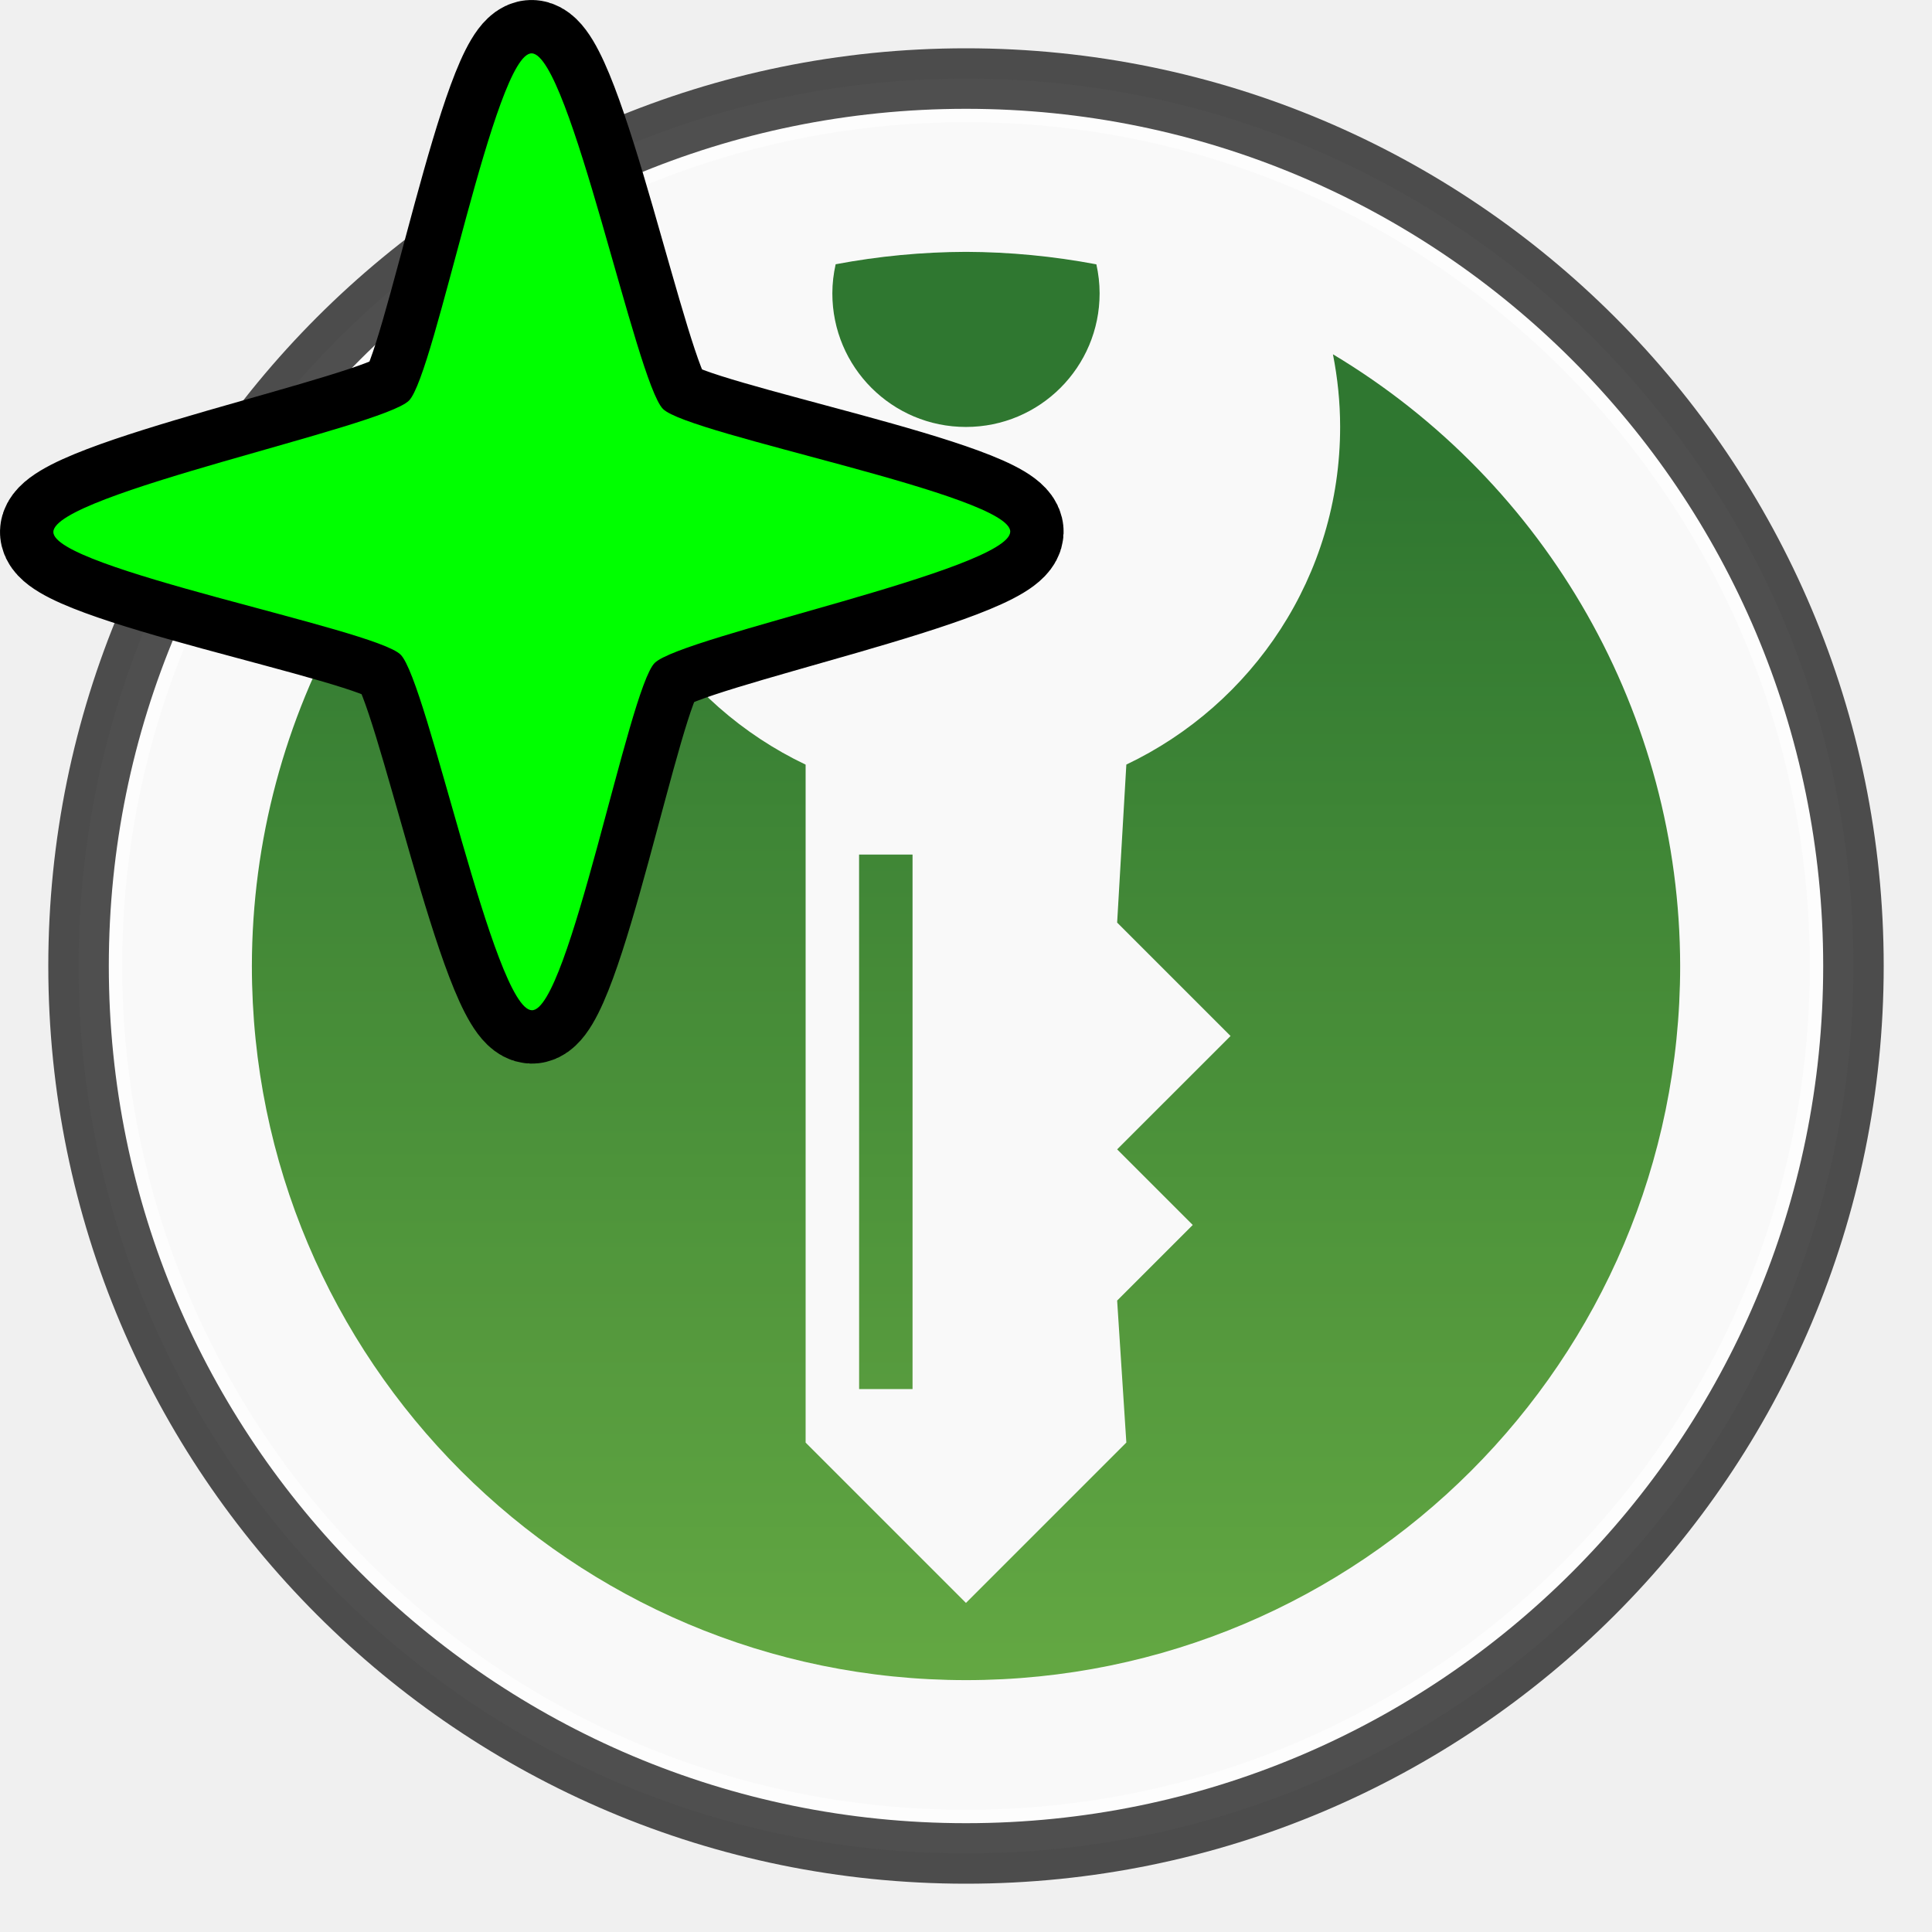
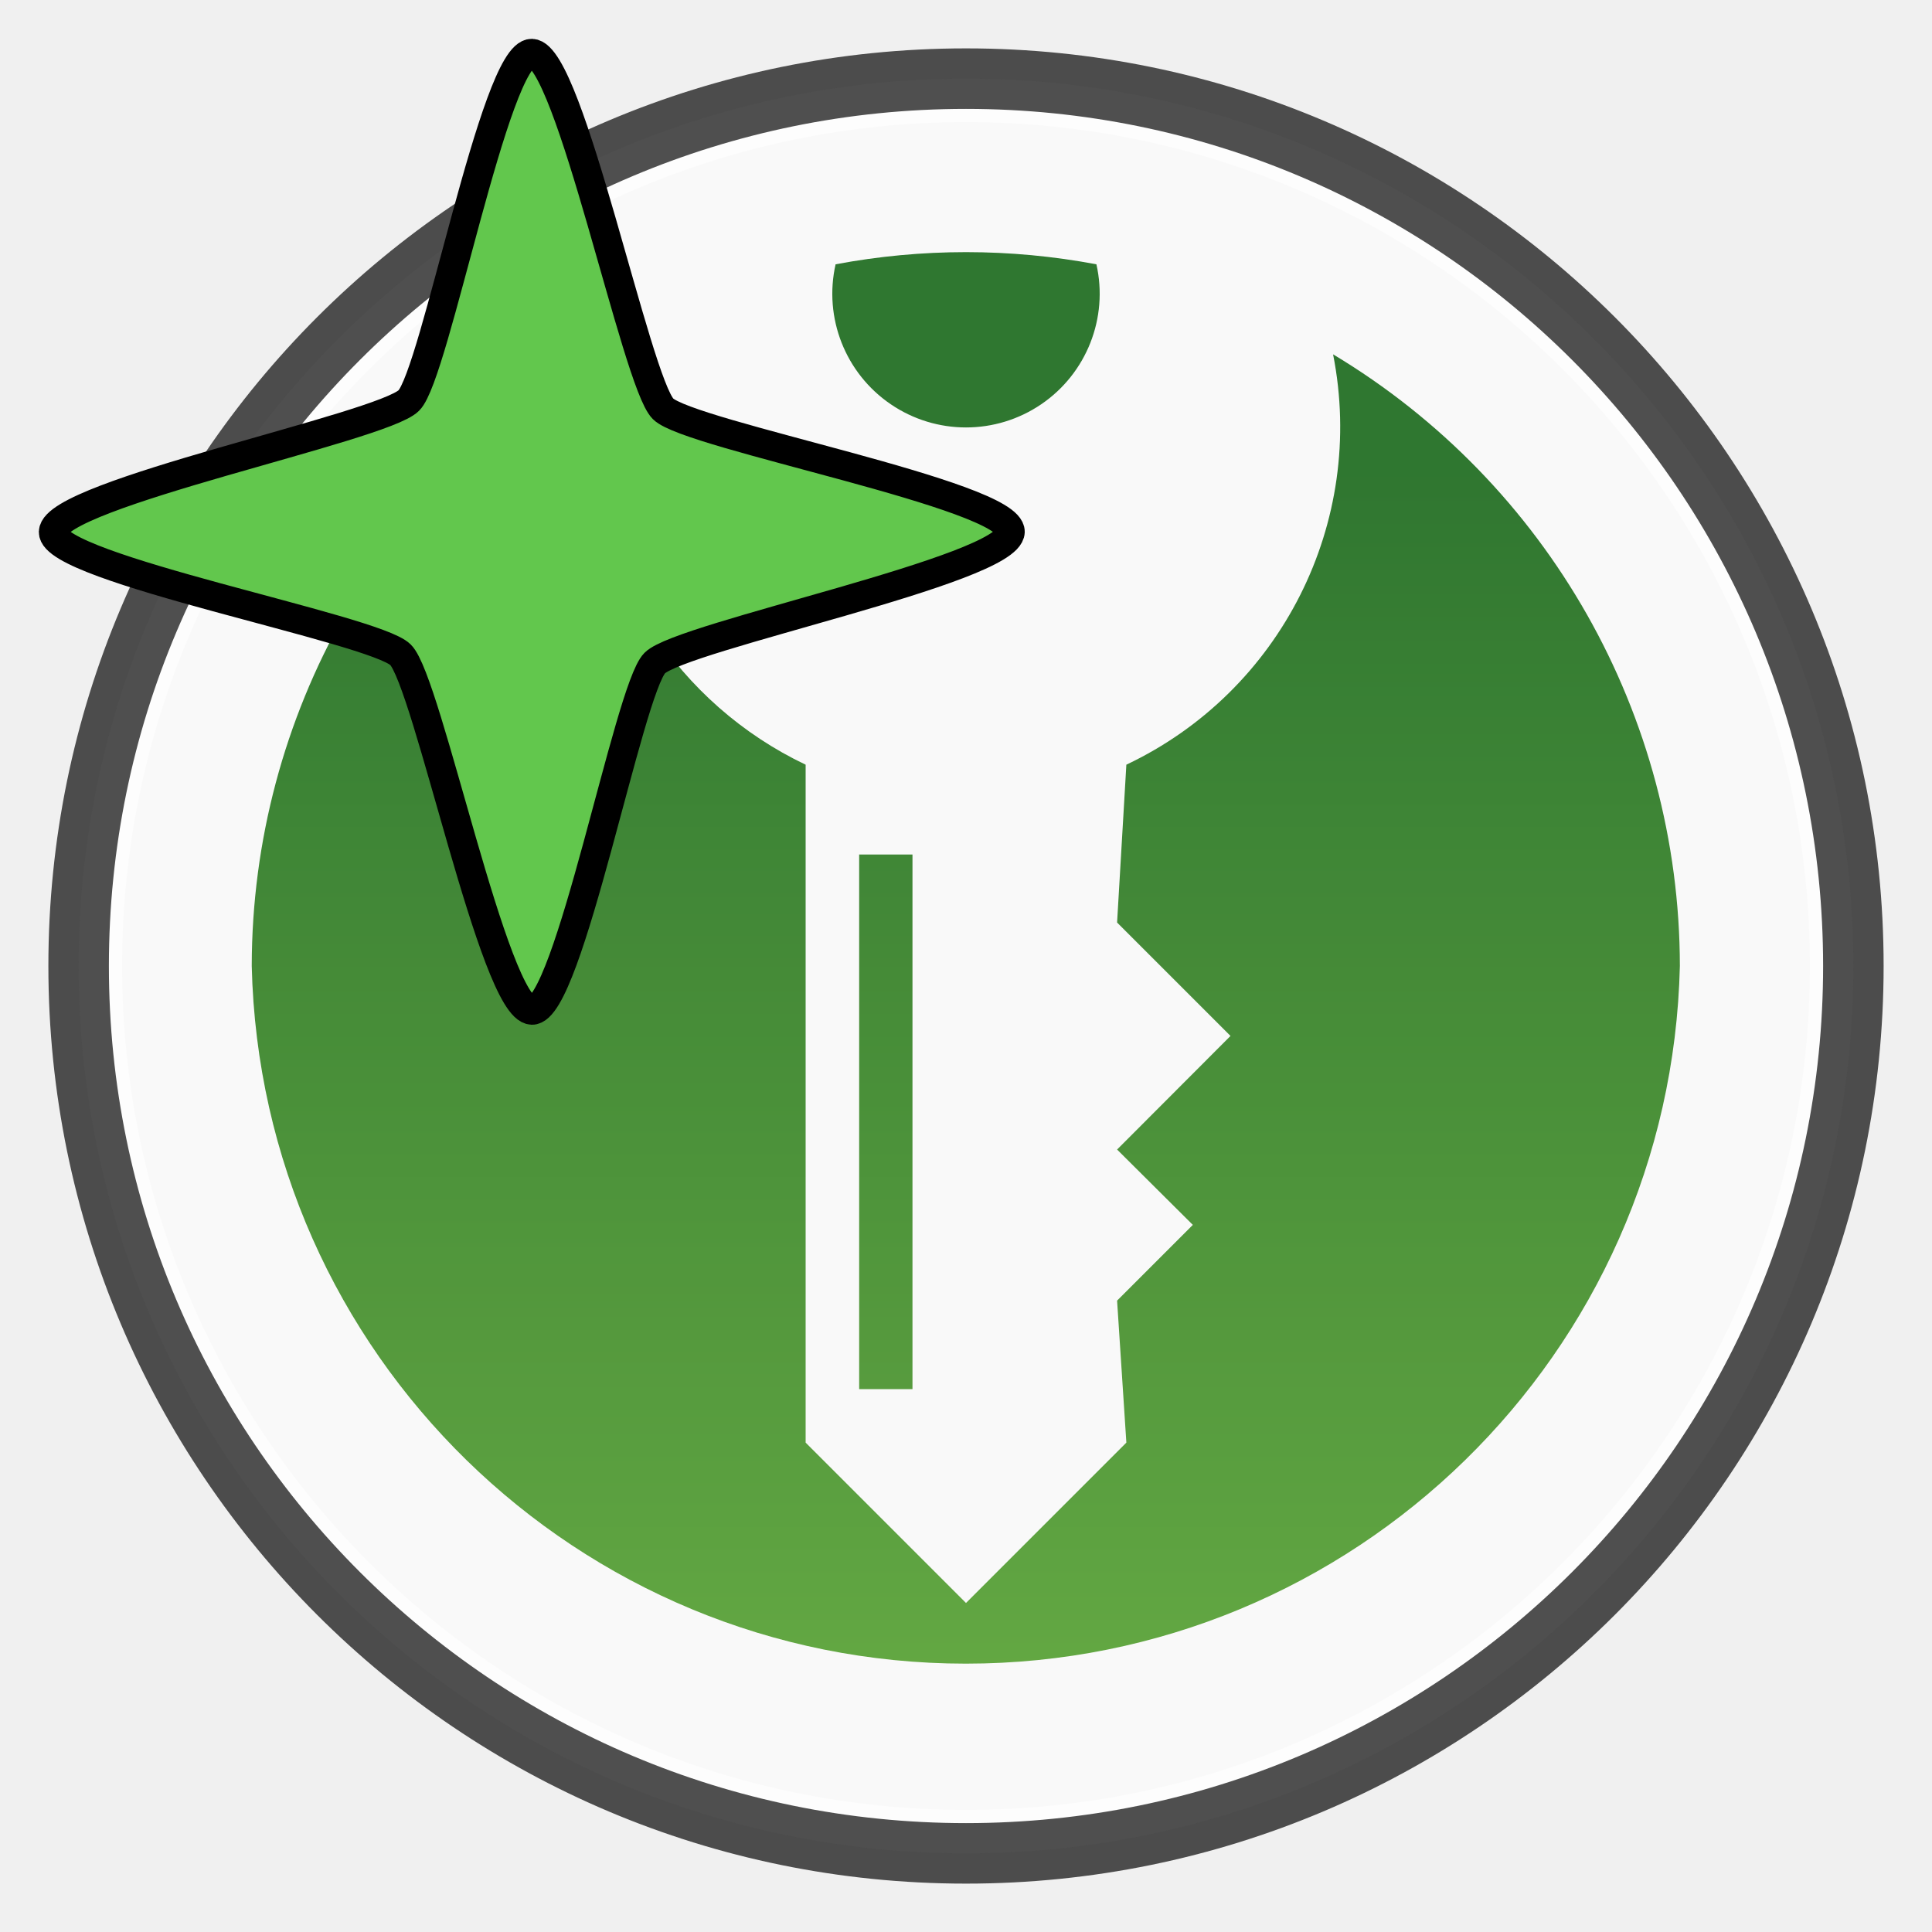
- <svg xmlns="http://www.w3.org/2000/svg" version="1.1" viewBox="0 0 100 100" xml:space="preserve">
-   <defs>
-     <linearGradient id="SVGID_2_-3" x1="73.8" x2="73.8" y1="1532.1" y2="1574" gradientTransform="translate(3.8,-1480.3)" gradientUnits="userSpaceOnUse">
-       <stop stop-color="#e59a2c" offset="0" />
-       <stop stop-color="#ac6f25" offset="1" />
+ <svg xmlns="http://www.w3.org/2000/svg" xmlns:xlink="http://www.w3.org/1999/xlink" xml:space="preserve" version="1.1" viewBox="0 0 100 100" id="svg2">
+   <defs id="defs23">
+     <linearGradient id="SVGID_2_-3" gradientUnits="userSpaceOnUse" x1="73.8" y1="1532.14" x2="73.8" y2="1574" gradientTransform="translate(3.8 -1480.3)">
+       <stop offset="0" style="stop-color:#eaa74b;stop-opacity:1" id="stop373" />
+       <stop offset="1" style="stop-color:#ac6f25;stop-opacity:1" id="stop375" />
    </linearGradient>
-     <linearGradient id="linearGradient5199" x1="53.239" x2="53.239" y1="12.753" y2="86.357" gradientTransform="translate(-50.413 11.364)" gradientUnits="userSpaceOnUse">
-       <stop stop-color="#226e23" offset="0" />
-       <stop stop-color="#63ab3a" offset="1" />
+     <linearGradient xlink:href="#linearGradient4316" id="linearGradient5199" x1="53.24" y1="12.75" x2="53.24" y2="86.36" gradientUnits="userSpaceOnUse" gradientTransform="translate(-50.41 11.36)" />
+     <linearGradient id="linearGradient4316">
+       <stop id="stop4318" offset="0" style="stop-color:#226e23;stop-opacity:1" />
+       <stop id="stop4320" offset="1" style="stop-color:#63ab3a;stop-opacity:1" />
    </linearGradient>
  </defs>
-   <linearGradient id="SVGID_1_" x1="50.269" x2="49.697" y1="-1470.9" y2="-1392.8" gradientTransform="matrix(1 0 0 -1 -50.207 -1373.2)" gradientUnits="userSpaceOnUse">
-     <stop stop-color="gray" offset="0" />
-     <stop stop-color="#4b4b4d" offset="1" />
+   <linearGradient id="SVGID_1_" gradientUnits="userSpaceOnUse" x1="50.27" y1="-1470.94" x2="49.7" y2="-1392.79" gradientTransform="matrix(1 0 0 -1 -50.2 -1373.16)">
+     <stop offset="0" style="stop-color:gray" id="stop4" />
+     <stop offset="1" style="stop-color:#4b4b4d" id="stop6" />
  </linearGradient>
-   <g display="none">
-     <g display="none" stroke="#0c0c0c" stroke-opacity=".85">
-       <circle cx="50" cy="50" r="45.9" clip-rule="evenodd" fill="none" stroke-linecap="round" stroke-linejoin="round" stroke-width="3.132" />
-       <path d="m56.7 13.7c0.1 0.5 0.2 1 0.2 1.5 0 3.8-3.1 6.9-6.9 6.9s-6.9-3.1-6.9-6.9c0-0.5 0.1-1 0.2-1.5 2.2-0.4 4.5-0.6 6.7-0.6 2.3-0.1 4.5 0.2 6.7 0.6zm-26.1 8.4c0 7.7 4.5 14.4 11.1 17.5v35.1l8.3 8.3 8.3-8.3-0.5-7.3 3.9-3.9-3.9-3.9 5.9-5.9-5.9-5.9 0.5-8.2c6.5-3.1 11.1-9.8 11.1-17.5 0-1.3-0.1-2.5-0.4-3.8 11.1 6.7 17.9 18.7 18 31.7 0 20.4-16.5 37-37 37-20.4 0-37-16.5-37-37 0-13 6.8-25 18-31.7-0.2 1.3-0.4 2.5-0.4 3.8zm13.9 22.1h2.8v27.7h-2.8z" display="inline" fill="#0c0c0c" fill-opacity=".85" />
-     </g>
-     <g display="inline" stroke="#0c0c0c" stroke-opacity=".4">
-       <circle cx="50" cy="50" r="45.9" clip-rule="evenodd" display="inline" fill="none" stroke-linecap="round" stroke-linejoin="round" stroke-width="3.132" />
-       <path d="m56.7 13.7c0.1 0.5 0.2 1 0.2 1.5 0 3.8-3.1 6.9-6.9 6.9s-6.9-3.1-6.9-6.9c0-0.5 0.1-1 0.2-1.5 2.2-0.4 4.5-0.6 6.7-0.6 2.3-0.1 4.5 0.2 6.7 0.6zm-26.1 8.4c0 7.7 4.5 14.4 11.1 17.5v35.1l8.3 8.3 8.3-8.3-0.5-7.3 3.9-3.9-3.9-3.9 5.9-5.9-5.9-5.9 0.5-8.2c6.5-3.1 11.1-9.8 11.1-17.5 0-1.3-0.1-2.5-0.4-3.8 11.1 6.7 17.9 18.7 18 31.7 0 20.4-16.5 37-37 37-20.4 0-37-16.5-37-37 0-13 6.8-25 18-31.7-0.2 1.3-0.4 2.5-0.4 3.8zm13.9 22.1h2.8v27.7h-2.8z" fill="#0c0c0c" fill-opacity=".4" />
-     </g>
-     <g display="inline" stroke="#f9f9fa" stroke-opacity=".85">
-       <circle cx="50" cy="50" r="45.9" clip-rule="evenodd" display="inline" fill="none" stroke-linecap="round" stroke-linejoin="round" stroke-width="3.132" />
-       <path d="m56.7 13.7c0.1 0.5 0.2 1 0.2 1.5 0 3.8-3.1 6.9-6.9 6.9s-6.9-3.1-6.9-6.9c0-0.5 0.1-1 0.2-1.5 2.2-0.4 4.5-0.6 6.7-0.6 2.3-0.1 4.5 0.2 6.7 0.6zm-26.1 8.4c0 7.7 4.5 14.4 11.1 17.5v35.1l8.3 8.3 8.3-8.3-0.5-7.3 3.9-3.9-3.9-3.9 5.9-5.9-5.9-5.9 0.5-8.2c6.5-3.1 11.1-9.8 11.1-17.5 0-1.3-0.1-2.5-0.4-3.8 11.1 6.7 17.9 18.7 18 31.7 0 20.4-16.5 37-37 37-20.4 0-37-16.5-37-37 0-13 6.8-25 18-31.7-0.2 1.3-0.4 2.5-0.4 3.8zm13.9 22.1h2.8v27.7h-2.8z" display="inline" fill="#f9f9fa" fill-opacity=".85" />
-     </g>
-     <g display="none" stroke="#f9f9fa" stroke-opacity=".4">
-       <circle cx="50" cy="50" r="45.9" clip-rule="evenodd" fill="none" stroke-linecap="round" stroke-linejoin="round" stroke-width="3.132" />
-       <path d="m56.7 13.7c0.1 0.5 0.2 1 0.2 1.5 0 3.8-3.1 6.9-6.9 6.9s-6.9-3.1-6.9-6.9c0-0.5 0.1-1 0.2-1.5 2.2-0.4 4.5-0.6 6.7-0.6 2.3-0.1 4.5 0.2 6.7 0.6zm-26.1 8.4c0 7.7 4.5 14.4 11.1 17.5v35.1l8.3 8.3 8.3-8.3-0.5-7.3 3.9-3.9-3.9-3.9 5.9-5.9-5.9-5.9 0.5-8.2c6.5-3.1 11.1-9.8 11.1-17.5 0-1.3-0.1-2.5-0.4-3.8 11.1 6.7 17.9 18.7 18 31.7 0 20.4-16.5 37-37 37-20.4 0-37-16.5-37-37 0-13 6.8-25 18-31.7-0.2 1.3-0.4 2.5-0.4 3.8zm13.9 22.1h2.8v27.7h-2.8z" display="inline" fill="#f9f9fa" fill-opacity=".4" />
+   <linearGradient id="SVGID_2_" gradientUnits="userSpaceOnUse" x1="73.8" y1="1532.14" x2="73.8" y2="1574" gradientTransform="translate(-2.73 -1488.34)">
+     <stop offset="0" style="stop-color:#d69029" id="stop11" />
+     <stop offset="1" style="stop-color:#af7125" id="stop13" />
+   </linearGradient>
+   <g id="layer7" style="display:inline">
+     <g id="layer24" style="display:inline">
+       <circle r="45.93" style="display:inline;opacity:.871;fill:#fff;fill-opacity:1;fill-rule:evenodd;stroke:#000;stroke-width:3.132;stroke-linecap:round;stroke-linejoin:round;stroke-miterlimit:4;stroke-dasharray:none;stroke-opacity:.784" id="circle4021" cx="50" cy="50" />
+       <circle style="display:inline;fill:none;fill-opacity:1;fill-rule:evenodd;stroke:none;stroke-width:1.5;stroke-linecap:round;stroke-linejoin:round;stroke-miterlimit:4;stroke-dasharray:none;stroke-opacity:1" id="circle4023" cx="50" cy="50" r="42.32" />
+       <path style="display:inline;fill:#f9f9f9;fill-opacity:1;fill-rule:evenodd;stroke:none;stroke-width:2.5;stroke-linecap:round;stroke-linejoin:round;stroke-miterlimit:4;stroke-dasharray:none;stroke-opacity:1" d="M50 6.32a43.68 43.68 0 1 0 0 87.36 43.68 43.68 0 0 0 0-87.36Zm0 6.72c2.26 0 4.52.22 6.75.64a6.92 6.92 0 1 1-13.5 0c2.23-.42 4.49-.64 6.75-.64zm-19 5.3a19.36 19.36 0 0 0 10.7 21.24v35.09l8.3 8.3 8.3-8.3-.48-7.35 3.92-3.92-3.92-3.9 5.87-5.88-5.87-5.87.48-8.17A19.35 19.35 0 0 0 69 18.34 36.97 36.97 0 0 1 86.95 50a36.97 36.97 0 0 1-73.92 0c.01-12.98 6.83-25 17.97-31.67Zm13.46 25.9h2.77V71.9h-2.76V44.23z" id="path4025" />
+       <path style="display:inline;opacity:.94;fill:url(#linearGradient5199);fill-opacity:1;fill-rule:nonzero;stroke:none;stroke-width:.8;stroke-linecap:round;stroke-linejoin:round;stroke-miterlimit:4;stroke-dasharray:none;stroke-opacity:1" d="M56.75 13.68a6.92 6.92 0 1 1-13.5 0 36.48 36.48 0 0 1 13.5 0zM30.63 22.1c0 7.72 4.53 14.37 11.07 17.48v35.09l8.3 8.3 8.3-8.3-.48-7.35 3.92-3.92-3.92-3.9 5.87-5.88-5.87-5.87.48-8.17A19.35 19.35 0 0 0 69 18.34 36.97 36.97 0 0 1 86.95 50a36.97 36.97 0 0 1-73.92 0c.01-12.98 6.83-25 17.97-31.67a19.4 19.4 0 0 0-.38 3.77zm13.83 22.13h2.77V71.9h-2.76V44.24z" id="path4027" />
+       <path style="display:inline;fill:#62c74d;fill-opacity:1;stroke:#000;stroke-width:1.5;stroke-linecap:round;stroke-linejoin:round;stroke-dasharray:none;stroke-opacity:1;paint-order:normal" id="path4117" d="M27.53 52.29c-1.96-.06-5.4-17.02-6.8-18.4-1.34-1.35-18.03-4.46-17.97-6.36.07-1.97 17.02-5.4 18.4-6.8 1.36-1.34 4.46-18.03 6.37-17.97 1.96.07 5.4 17.02 6.79 18.4 1.35 1.36 18.03 4.46 17.97 6.37-.06 1.96-17.02 5.4-18.4 6.79-1.35 1.35-4.46 18.03-6.36 17.97z" />
    </g>
  </g>
-   <g>
-     <g>
-       <circle cx="50" cy="50" r="45.934" fill="#fff" fill-rule="evenodd" opacity=".871" stroke="#000" stroke-linecap="round" stroke-linejoin="round" stroke-opacity=".784" stroke-width="3.132" />
-       <circle cx="50" cy="50" r="42.321" fill="none" />
-       <path d="m50 6.324c-24.121 3.9e-4 -43.675 19.554-43.676 43.676 3.8e-4 24.121 19.554 43.675 43.676 43.676 24.121-4e-4 43.675-19.554 43.676-43.676-4e-4 -24.121-19.554-43.675-43.676-43.676zm0 6.711c2.264 0.008 4.523 0.225 6.748 0.646 0.107 0.484 0.168 0.984 0.168 1.5 0 3.823-3.097 6.918-6.918 6.916-3.821 0.002-6.916-3.091-6.916-6.914 0-0.518 0.062-1.02 0.17-1.506 2.225-0.42 4.484-0.636 6.748-0.643zm-18.994 5.299c-0.24 1.219-0.371 2.474-0.371 3.764 0 7.72 4.528 14.368 11.064 17.48v35.09l8.299 8.299 8.301-8.301-0.477-7.35 3.914-3.912-3.914-3.912 5.871-5.867-5.871-5.871 0.477-8.178c6.538-3.111 11.066-9.759 11.066-17.478 0-1.287-0.133-2.541-0.373-3.758 11.132 6.668 17.954 18.684 17.973 31.66-5e-4 20.415-16.55 36.964-36.965 36.965-20.415-6e-4 -36.964-16.55-36.965-36.965 0.016-12.978 6.837-24.997 17.971-31.666zm13.459 25.898h2.768v27.666h-2.766l-2e-3 -27.664v-2e-3z" fill="#f9f9f9" fill-rule="evenodd" />
-       <path d="m56.748 13.682c0.107 0.484 0.168 0.985 0.168 1.501 0 3.823-3.097 6.918-6.918 6.916-3.821 0.002-6.916-3.091-6.916-6.914 0-0.518 0.063-1.021 0.171-1.507 2.225-0.42 4.484-0.635 6.748-0.642 2.264 0.008 4.523 0.225 6.747 0.646zm-26.113 8.416c0 7.72 4.528 14.367 11.064 17.479v35.091l8.299 8.299 8.301-8.301-0.476-7.349 3.913-3.913-3.913-3.913 5.87-5.868-5.87-5.87 0.476-8.179c6.538-3.111 11.066-9.758 11.066-17.477 0-1.287-0.133-2.542-0.372-3.759 11.132 6.668 17.954 18.684 17.972 31.661-6e-4 20.415-16.55 36.964-36.964 36.964-20.415-6e-4 -36.964-16.55-36.964-36.964 0.015-12.978 6.836-24.998 17.97-31.667-0.24 1.219-0.371 2.476-0.37 3.765zm13.83 22.135h2.768v27.666h-2.765l-2e-3 -27.664v-2e-3z" fill="url(#linearGradient5199)" opacity=".94" />
-     </g>
-     <g display="none">
-       <circle cx="50" cy="50" r="45.9" clip-rule="evenodd" fill="#fff" fill-rule="evenodd" stroke="#515151" stroke-linecap="round" stroke-linejoin="round" stroke-width="3.132" />
-       <path d="m56.7 13.7c0.1 0.5 0.2 1 0.2 1.5 0 3.8-3.1 6.9-6.9 6.9s-6.9-3.1-6.9-6.9c0-0.5 0.1-1 0.2-1.5 2.2-0.4 4.5-0.6 6.7-0.6 2.3-0.1 4.5 0.2 6.7 0.6zm-26.1 8.4c0 7.7 4.5 14.4 11.1 17.5v35.1l8.3 8.3 8.3-8.3-0.5-7.3 3.9-3.9-3.9-3.9 5.9-5.9-5.9-5.9 0.5-8.2c6.5-3.1 11.1-9.8 11.1-17.5 0-1.3-0.1-2.5-0.4-3.8 11.1 6.7 17.9 18.7 18 31.7 0 20.4-16.5 37-37 37-20.4 0-37-16.5-37-37 0-13 6.8-25 18-31.7-0.2 1.3-0.4 2.5-0.4 3.8zm13.9 22.1h2.8v27.7h-2.8z" display="inline" fill="url(#SVGID_1_)" />
-     </g>
-   </g>
-   <g>
-     <path d="m27.526 52.29c-1.961-0.065-5.404-17.019-6.791-18.406-1.348-1.348-18.036-4.452-17.973-6.358 0.065-1.961 17.019-5.404 18.406-6.791 1.348-1.348 4.452-18.036 6.358-17.973 1.961 0.065 5.404 17.019 6.791 18.406 1.348 1.348 18.036 4.452 17.973 6.358-0.065 1.961-17.019 5.404-18.406 6.791-1.348 1.348-4.452 18.036-6.358 17.973z" fill="#0f0" stroke="#000" stroke-linecap="round" stroke-linejoin="round" stroke-width="5.523" style="paint-order:markers stroke fill" />
-   </g>
-   <g display="none">
-     <g>
-       <path d="m63.4 98.5c-3.7 0-6.7-3-6.7-6.7v-20.5c0-3.3 2.5-6.1 5.7-6.6v-4.1c0-8.4 6.8-15.2 15.2-15.2s15.2 6.8 15.2 15.2v4.1c3.2 0.5 5.7 3.3 5.7 6.6v20.5c0 3.7-3 6.7-6.7 6.7zm20.1-33.8v-5c0-3.2-2.6-5.9-5.9-5.9s-5.8 2.6-5.8 5.9v5z" fill="url(#SVGID_2_-3)" stroke="#0e0e0e" stroke-width="3" />
-       <rect transform="translate(2.9829 .81217)" x="62.107" y="49.702" width="33.41" height="47.986" ry="5.259" display="inline" fill="#f00" stroke="#000" stroke-linecap="round" stroke-linejoin="round" stroke-width="3" />
-       <path d="m77.318 80.202v-1.734c0-1.5 0.32-2.805 0.961-3.914 0.641-1.109 1.812-2.289 3.516-3.539 1.641-1.172 2.719-2.125 3.234-2.859 0.531-0.734 0.797-1.555 0.797-2.461 0-1.016-0.375-1.789-1.125-2.32-0.75-0.531-1.797-0.797-3.141-0.797-2.344 0-5.016 0.766-8.016 2.297l-2.555-5.133c3.484-1.953 7.18-2.93 11.086-2.93 3.219 0 5.774 0.773 7.664 2.32 1.906 1.547 2.859 3.609 2.859 6.188 0 1.719-0.391 3.203-1.172 4.453-0.781 1.25-2.266 2.656-4.453 4.219-1.5 1.109-2.453 1.953-2.859 2.531-0.391 0.578-0.586 1.336-0.586 2.273v1.406zm-0.75 8.016c0-1.312 0.352-2.305 1.055-2.977 0.703-0.672 1.727-1.008 3.07-1.008 1.297 0 2.297 0.344 3 1.031 0.719 0.688 1.078 1.672 1.078 2.953 0 1.234-0.359 2.211-1.078 2.93-0.719 0.703-1.719 1.055-3 1.055-1.312 0-2.328-0.344-3.047-1.031-0.719-0.703-1.078-1.688-1.078-2.953z" display="inline" fill="#fff" stroke="#fff" stroke-linecap="round" />
-     </g>
-     <g>
-       <rect transform="matrix(1.1046 0 0 1.1046 -7.5383 -9.5324)" x="58.942" y="60.377" width="37.058" height="37.428" ry="4.102" display="inline" fill="#f00" stroke="#040404" stroke-linecap="round" stroke-linejoin="round" stroke-width="2.716" />
-       <path d="m67.652 67.432 20.762 20.794m0-20.794-20.762 20.794" display="inline" fill="none" stroke="#fff" stroke-linecap="round" stroke-width="6.07" />
-       <rect transform="translate(5.4993 4.4312)" x="62.782" y="46.083" width="30.219" height="47.986" ry="5.259" display="inline" fill="#f00" stroke="#000" stroke-width="3" />
-     </g>
-     <path d="m86.297 79.956h-5.719l-1.195-22.898h8.109zm-7.008 8.016c0-1.312 0.351-2.305 1.055-2.977 0.703-0.672 1.726-1.008 3.07-1.008 1.297 0 2.297 0.344 3 1.031 0.719 0.688 1.078 1.672 1.078 2.953 0 1.234-0.359 2.211-1.078 2.93-0.719 0.703-1.719 1.055-3 1.055-1.312 0-2.328-0.344-3.047-1.031-0.719-0.703-1.078-1.688-1.078-2.953z" display="inline" fill="#fff" stroke="#fff" />
-   </g>
</svg>
